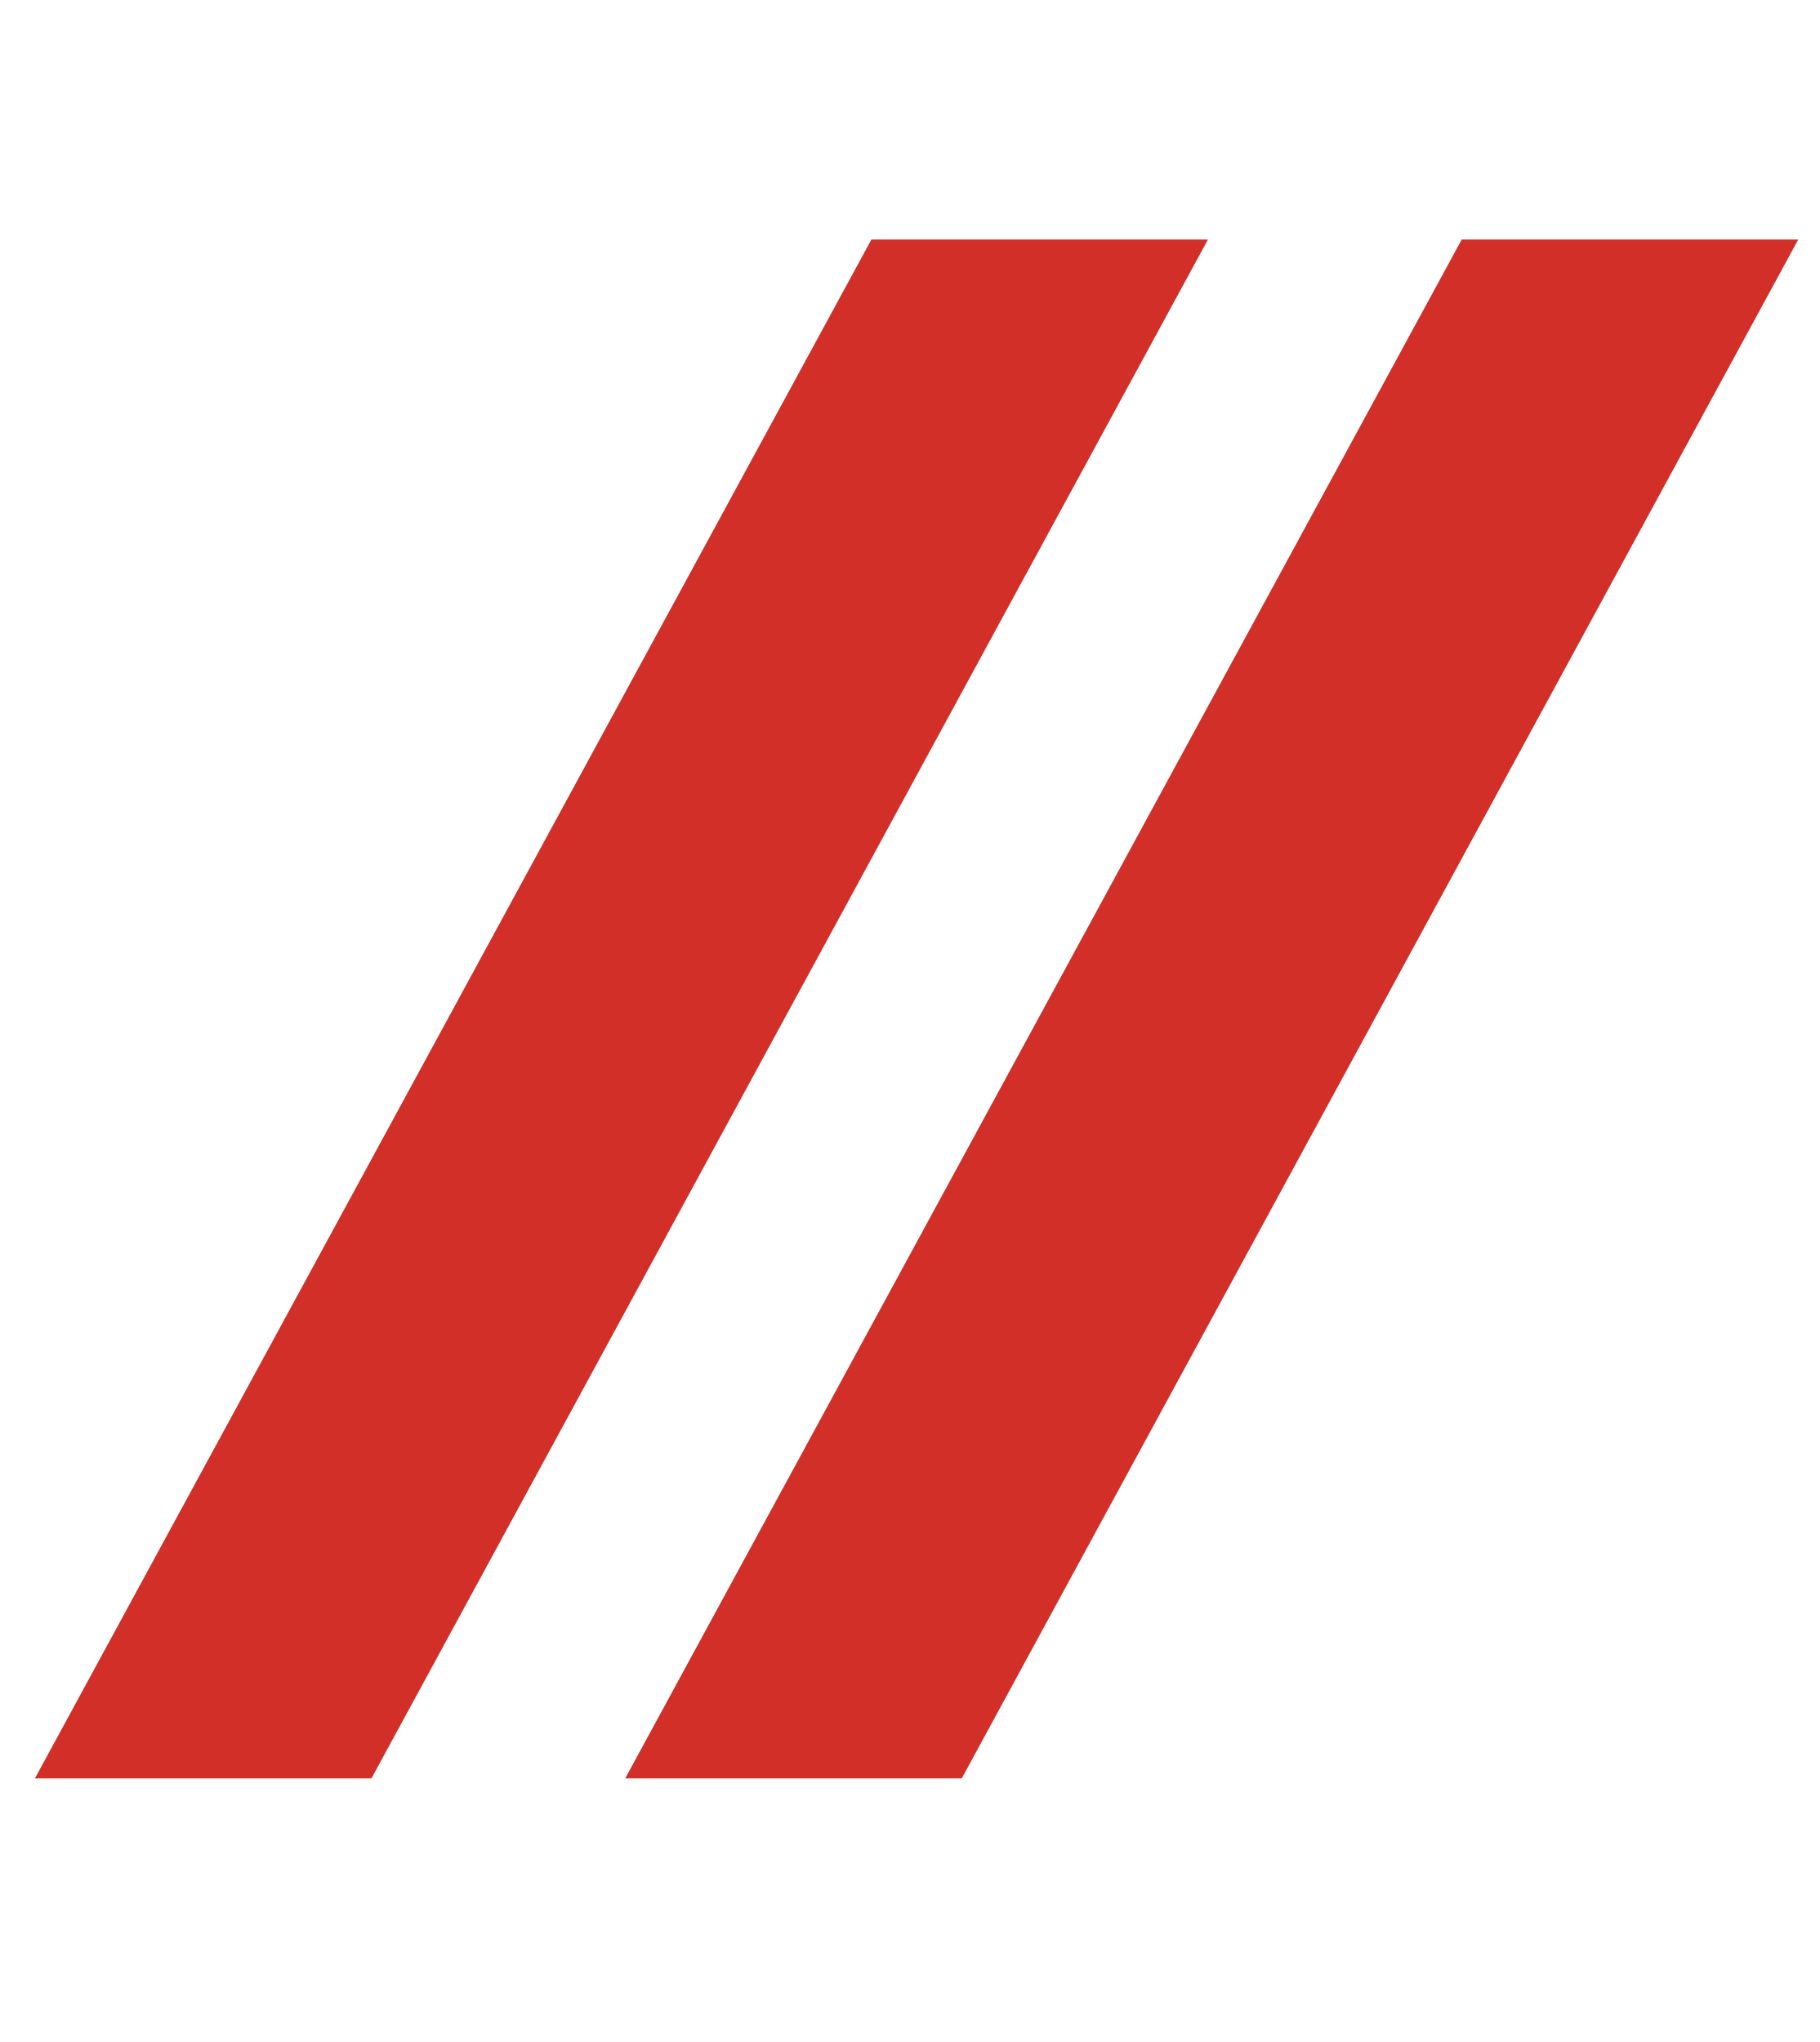
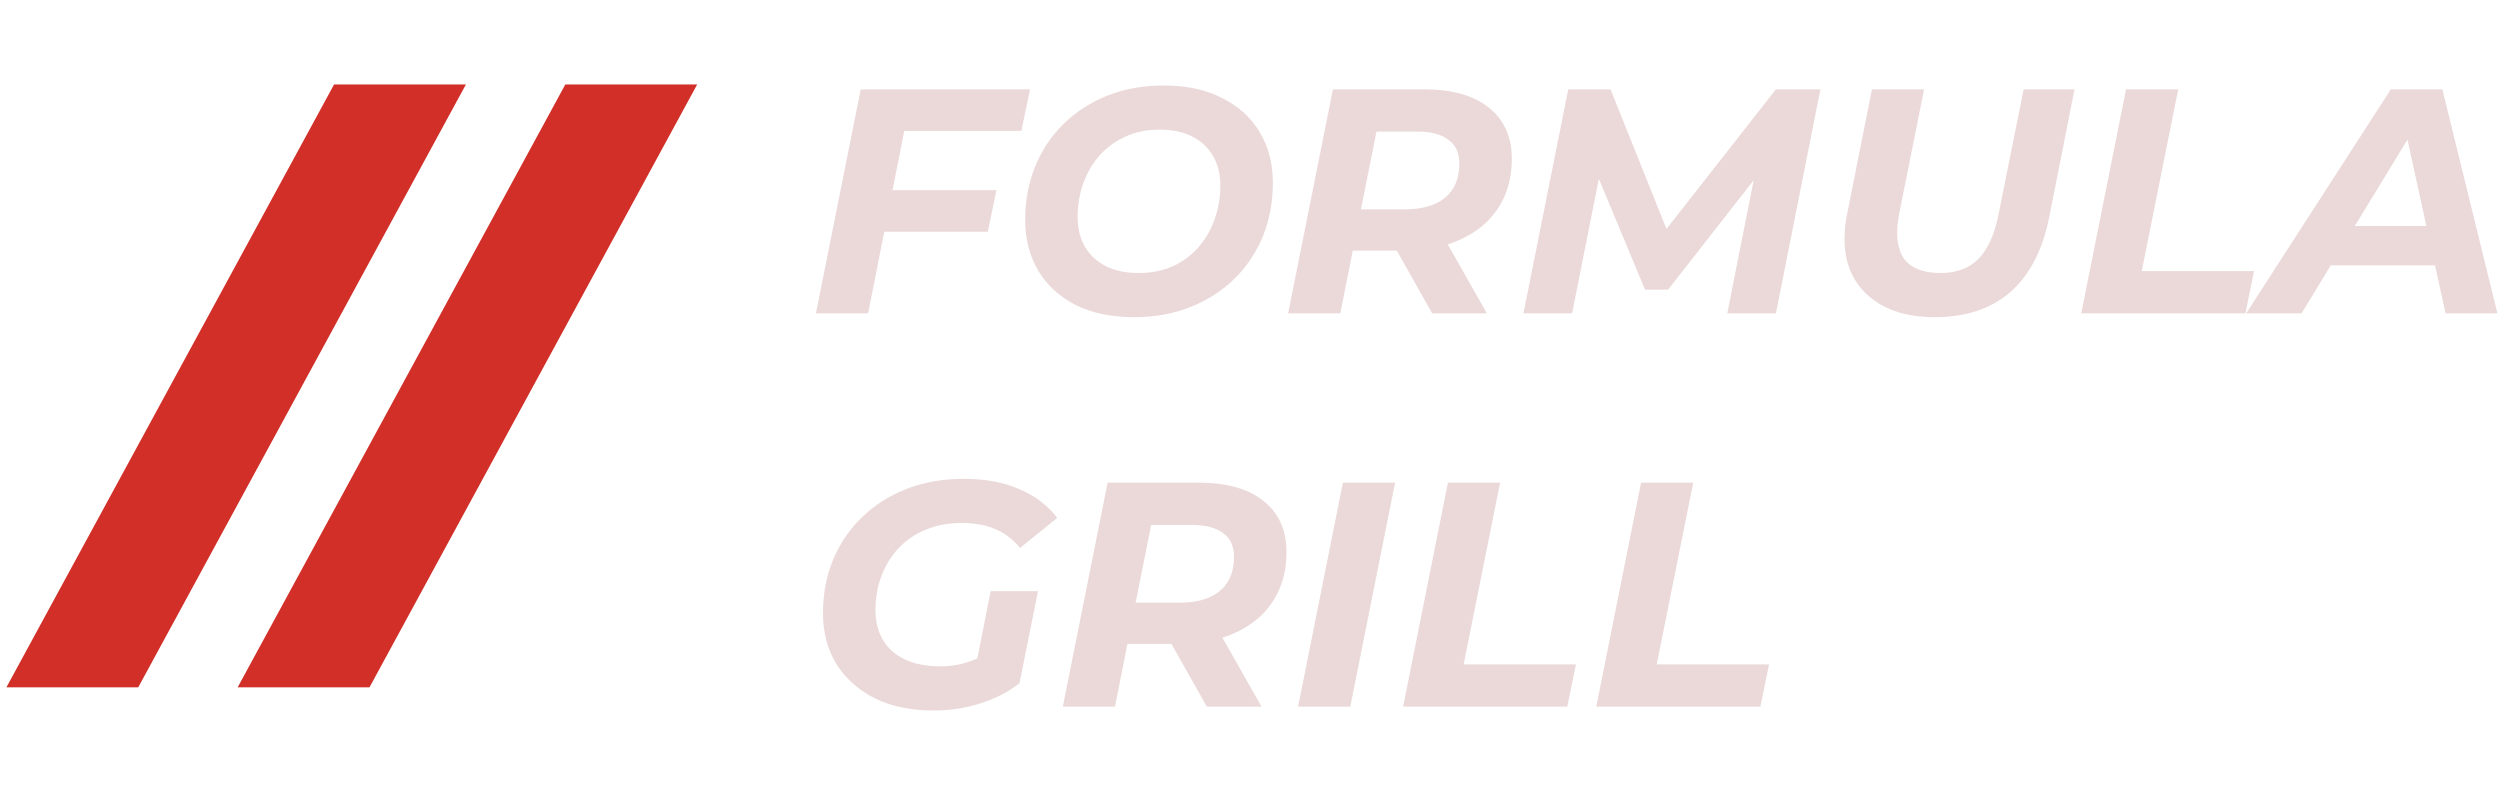
- <svg xmlns="http://www.w3.org/2000/svg" width="49" height="55" viewBox="0 0 49 55" fill="none">
-   <path d="M0.94 47.9L23.468 6.452H32.532L10.004 47.9H0.94ZM16.838 47.9L39.366 6.452H48.43L25.902 47.9H16.838Z" fill="#D12F28" />
+ <svg xmlns="http://www.w3.org/2000/svg" width="375" height="118" viewBox="0 0 375 118" fill="none">
+   <path d="M0.96 103.1L50.112 12.668H69.888L20.736 103.1H0.96ZM35.648 103.1L84.799 12.668H104.576L55.423 103.1H35.648Z" fill="#D12F28" />
+   <path d="M133.288 28.52H149.464L148.168 34.76H132.04L133.288 28.52ZM130.216 47H122.392L129.112 13.4H154.504L153.208 19.64H135.64L130.216 47ZM170.144 47.576C166.752 47.576 163.824 46.968 161.36 45.752C158.928 44.504 157.056 42.792 155.744 40.616C154.432 38.408 153.776 35.864 153.776 32.984C153.776 30.104 154.272 27.448 155.264 25.016C156.256 22.552 157.664 20.424 159.488 18.632C161.344 16.808 163.536 15.384 166.064 14.36C168.624 13.336 171.456 12.824 174.56 12.824C177.952 12.824 180.864 13.448 183.296 14.696C185.76 15.912 187.648 17.624 188.96 19.832C190.272 22.008 190.928 24.536 190.928 27.416C190.928 30.296 190.432 32.968 189.44 35.432C188.448 37.864 187.024 39.992 185.168 41.816C183.344 43.608 181.152 45.016 178.592 46.04C176.064 47.064 173.248 47.576 170.144 47.576ZM170.816 40.952C172.704 40.952 174.4 40.616 175.904 39.944C177.44 39.24 178.736 38.28 179.792 37.064C180.848 35.848 181.648 34.456 182.192 32.888C182.768 31.288 183.056 29.608 183.056 27.848C183.056 26.184 182.704 24.728 182 23.48C181.296 22.2 180.256 21.208 178.88 20.504C177.536 19.8 175.872 19.448 173.888 19.448C172 19.448 170.304 19.8 168.8 20.504C167.296 21.176 166 22.12 164.912 23.336C163.856 24.552 163.04 25.96 162.464 27.56C161.92 29.128 161.648 30.792 161.648 32.552C161.648 34.216 162 35.688 162.704 36.968C163.44 38.216 164.48 39.192 165.824 39.896C167.2 40.6 168.864 40.952 170.816 40.952ZM193.22 47L199.94 13.4H213.62C217.812 13.4 221.044 14.312 223.316 16.136C225.62 17.96 226.772 20.52 226.772 23.816C226.772 26.632 226.1 29.08 224.756 31.16C223.444 33.208 221.556 34.792 219.092 35.912C216.66 37.032 213.78 37.592 210.452 37.592H199.508L203.588 34.184L201.044 47H193.22ZM214.82 47L207.956 34.808H216.116L223.028 47H214.82ZM203.396 35.096L200.708 31.4H210.74C213.332 31.4 215.332 30.824 216.74 29.672C218.18 28.488 218.9 26.776 218.9 24.536C218.9 22.904 218.34 21.704 217.22 20.936C216.132 20.136 214.596 19.736 212.612 19.736H203.156L207.236 15.944L203.396 35.096ZM228.517 47L235.237 13.4H241.573L251.125 37.208L247.765 37.16L266.389 13.4H273.061L266.389 47H259.093L263.557 24.488H265.045L250.213 43.448H246.757L238.837 24.44L240.277 24.584L235.813 47H228.517ZM290.201 47.576C286.937 47.576 284.217 46.936 282.041 45.656C279.865 44.376 278.329 42.6 277.433 40.328C276.569 38.024 276.441 35.32 277.049 32.216L280.793 13.4H288.617L284.873 32.072C284.585 33.576 284.505 34.888 284.633 36.008C284.761 37.128 285.081 38.056 285.593 38.792C286.137 39.528 286.873 40.072 287.801 40.424C288.729 40.776 289.817 40.952 291.065 40.952C292.633 40.952 293.993 40.648 295.145 40.04C296.297 39.432 297.257 38.472 298.025 37.16C298.793 35.848 299.385 34.152 299.801 32.072L303.545 13.4H311.177L307.385 32.552C306.393 37.512 304.457 41.256 301.577 43.784C298.697 46.312 294.905 47.576 290.201 47.576ZM312.189 47L318.909 13.4H326.733L321.261 40.664H338.109L336.813 47H312.189ZM336.929 47L358.625 13.4H366.353L374.609 47H366.833L360.305 17.24H363.377L345.233 47H336.929ZM345.905 39.8L349.073 33.896H366.401L367.313 39.8H345.905ZM140.056 106.576C136.664 106.576 133.72 105.968 131.224 104.752C128.76 103.504 126.84 101.792 125.464 99.616C124.12 97.408 123.448 94.864 123.448 91.984C123.448 89.136 123.944 86.48 124.936 84.016C125.96 81.552 127.4 79.424 129.256 77.632C131.112 75.808 133.336 74.384 135.928 73.36C138.52 72.336 141.4 71.824 144.568 71.824C147.768 71.824 150.536 72.336 152.872 73.36C155.24 74.352 157.144 75.792 158.584 77.68L153.016 82.192C151.896 80.848 150.616 79.888 149.176 79.312C147.768 78.736 146.12 78.448 144.232 78.448C142.248 78.448 140.456 78.784 138.856 79.456C137.288 80.096 135.944 81.008 134.824 82.192C133.704 83.376 132.84 84.768 132.232 86.368C131.624 87.936 131.32 89.648 131.32 91.504C131.32 93.2 131.688 94.688 132.424 95.968C133.16 97.216 134.248 98.192 135.688 98.896C137.16 99.6 138.952 99.952 141.064 99.952C142.664 99.952 144.2 99.68 145.672 99.136C147.144 98.592 148.568 97.744 149.944 96.592L152.92 102.496C151.224 103.808 149.256 104.816 147.016 105.52C144.808 106.224 142.488 106.576 140.056 106.576ZM146.104 101.296L148.6 88.672H155.704L152.92 102.496L146.104 101.296ZM159.423 106L166.143 72.4H179.823C184.015 72.4 187.247 73.312 189.519 75.136C191.823 76.96 192.975 79.52 192.975 82.816C192.975 85.632 192.303 88.08 190.959 90.16C189.647 92.208 187.759 93.792 185.295 94.912C182.863 96.032 179.983 96.592 176.655 96.592H165.711L169.791 93.184L167.247 106H159.423ZM181.023 106L174.159 93.808H182.319L189.231 106H181.023ZM169.599 94.096L166.911 90.4H176.943C179.535 90.4 181.535 89.824 182.943 88.672C184.383 87.488 185.103 85.776 185.103 83.536C185.103 81.904 184.543 80.704 183.423 79.936C182.335 79.136 180.799 78.736 178.815 78.736H169.359L173.439 74.944L169.599 94.096ZM194.72 106L201.44 72.4H209.264L202.544 106H194.72ZM210.47 106L217.19 72.4H225.014L219.542 99.664H236.39L235.094 106H210.47ZM239.439 106L246.159 72.4H253.983L248.511 99.664H265.359L264.063 106H239.439Z" fill="#EBD9D9" />
</svg>
